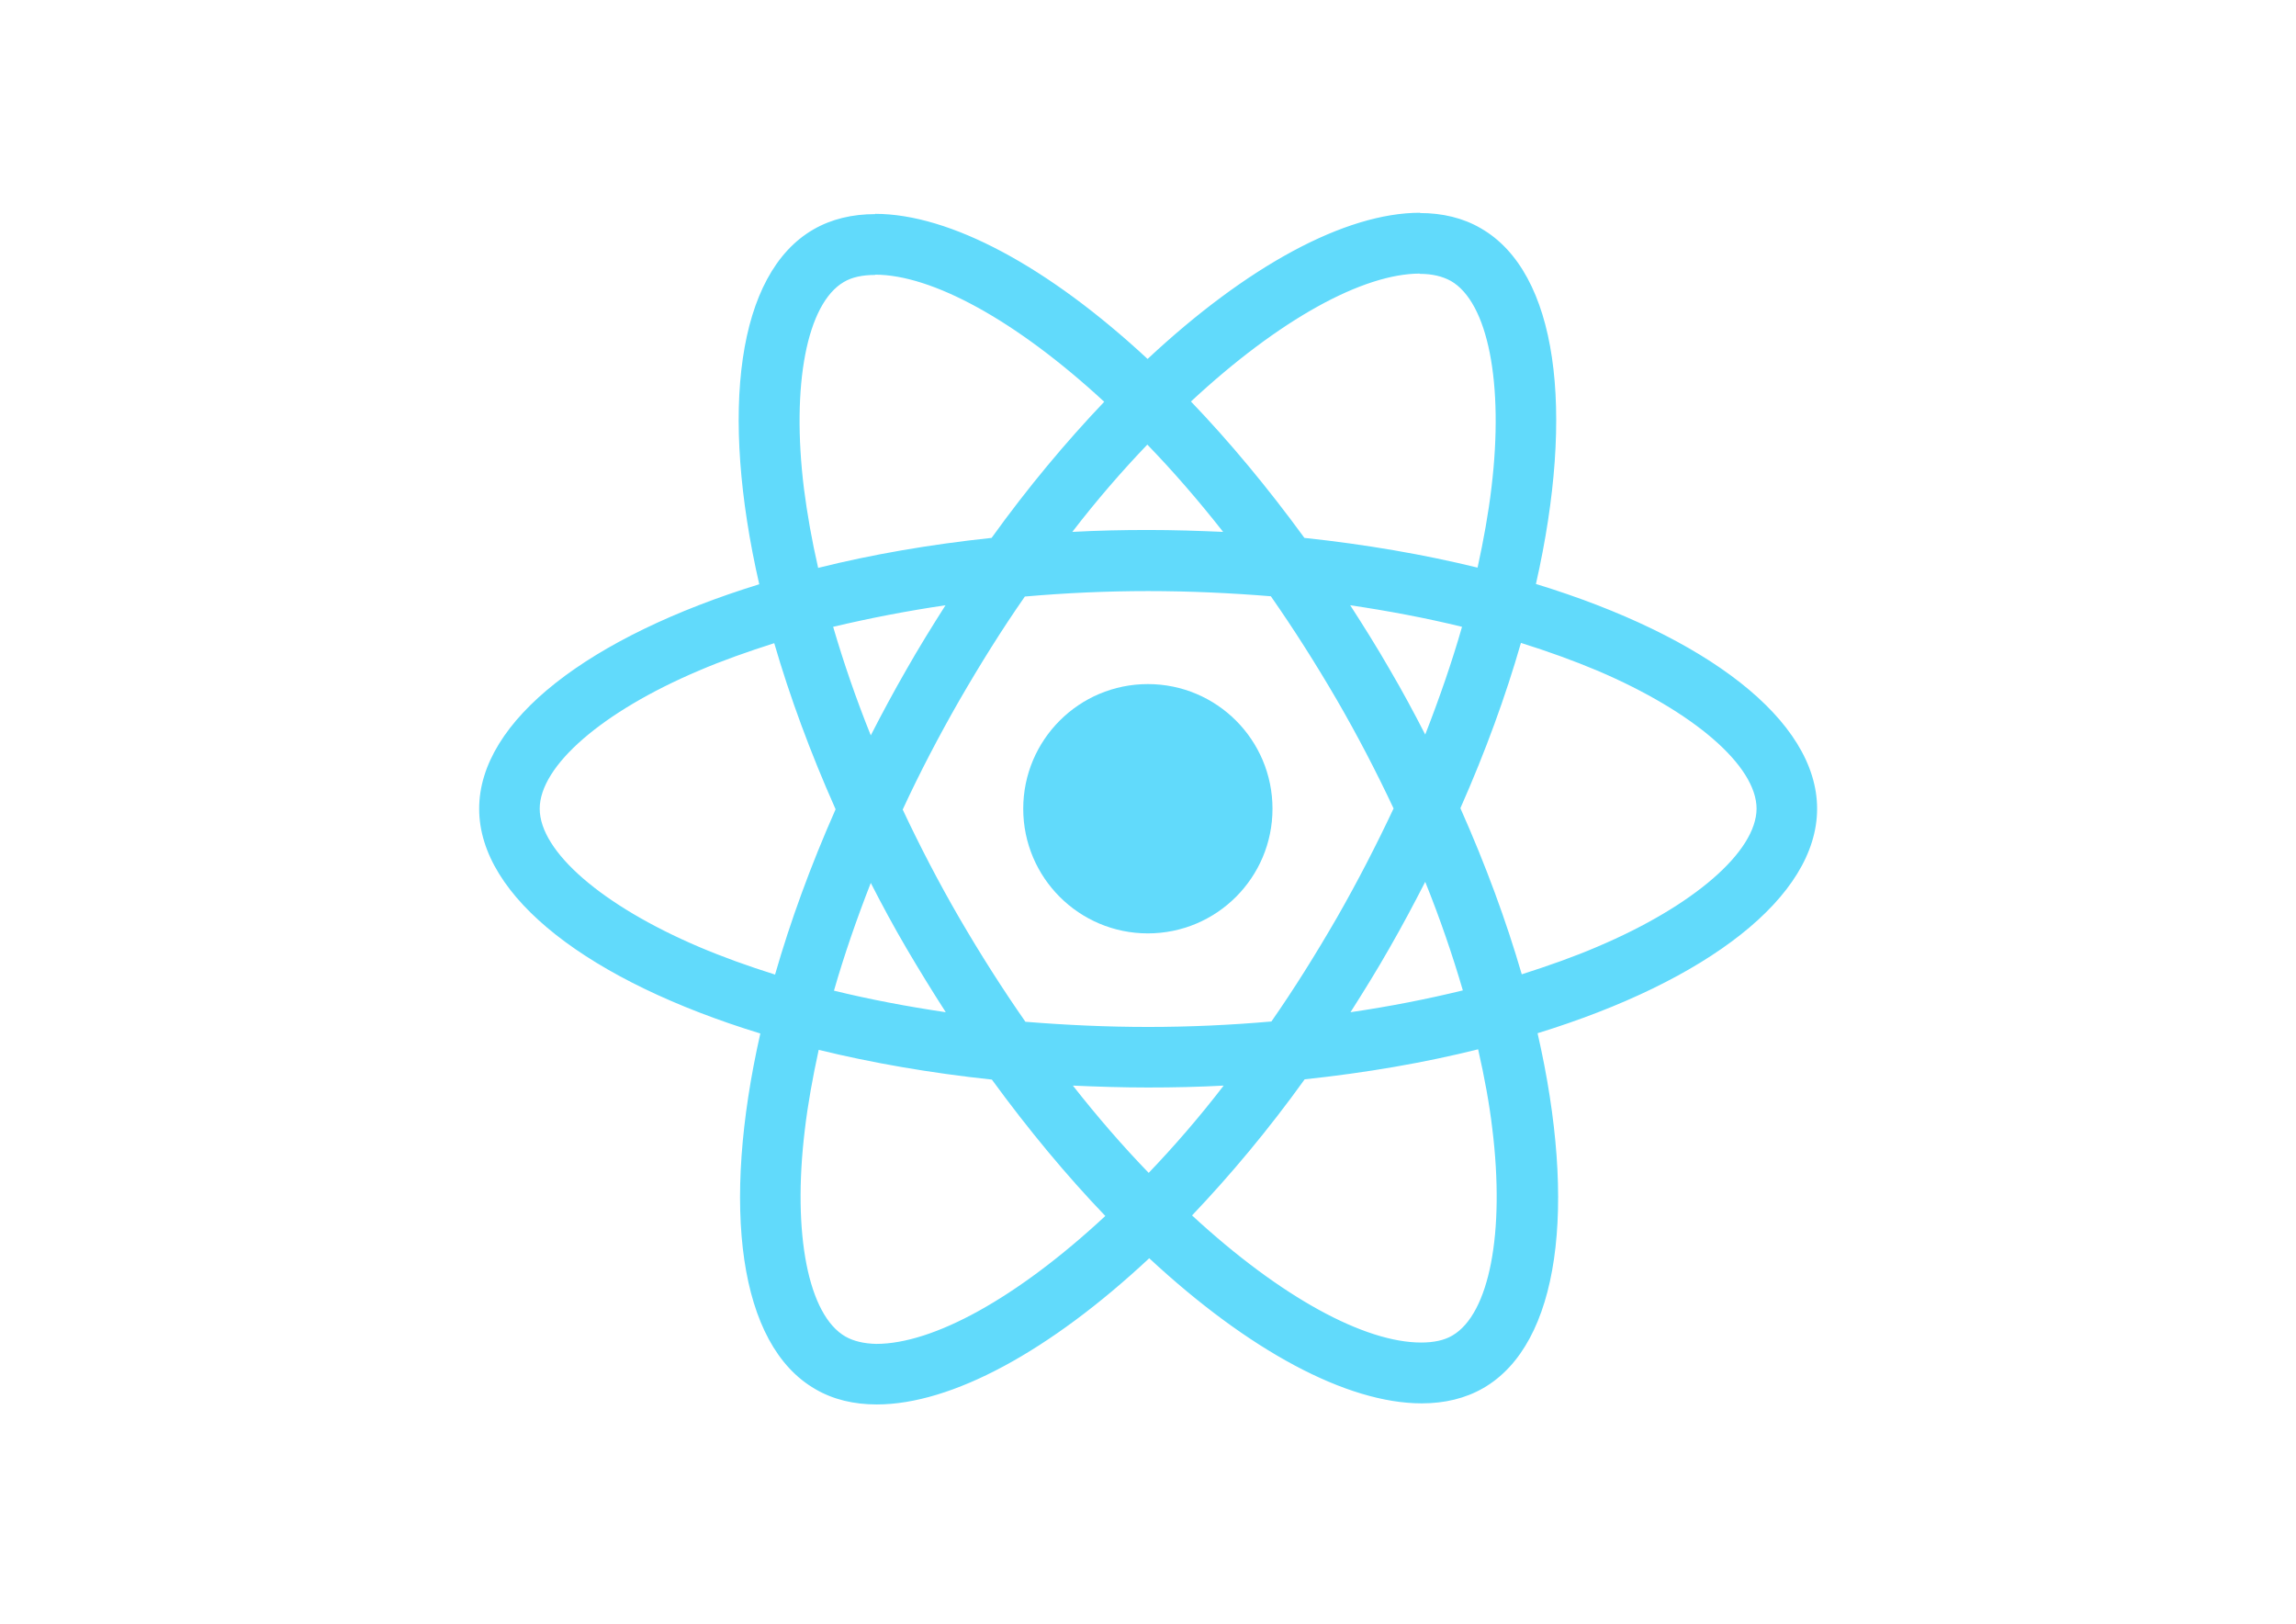
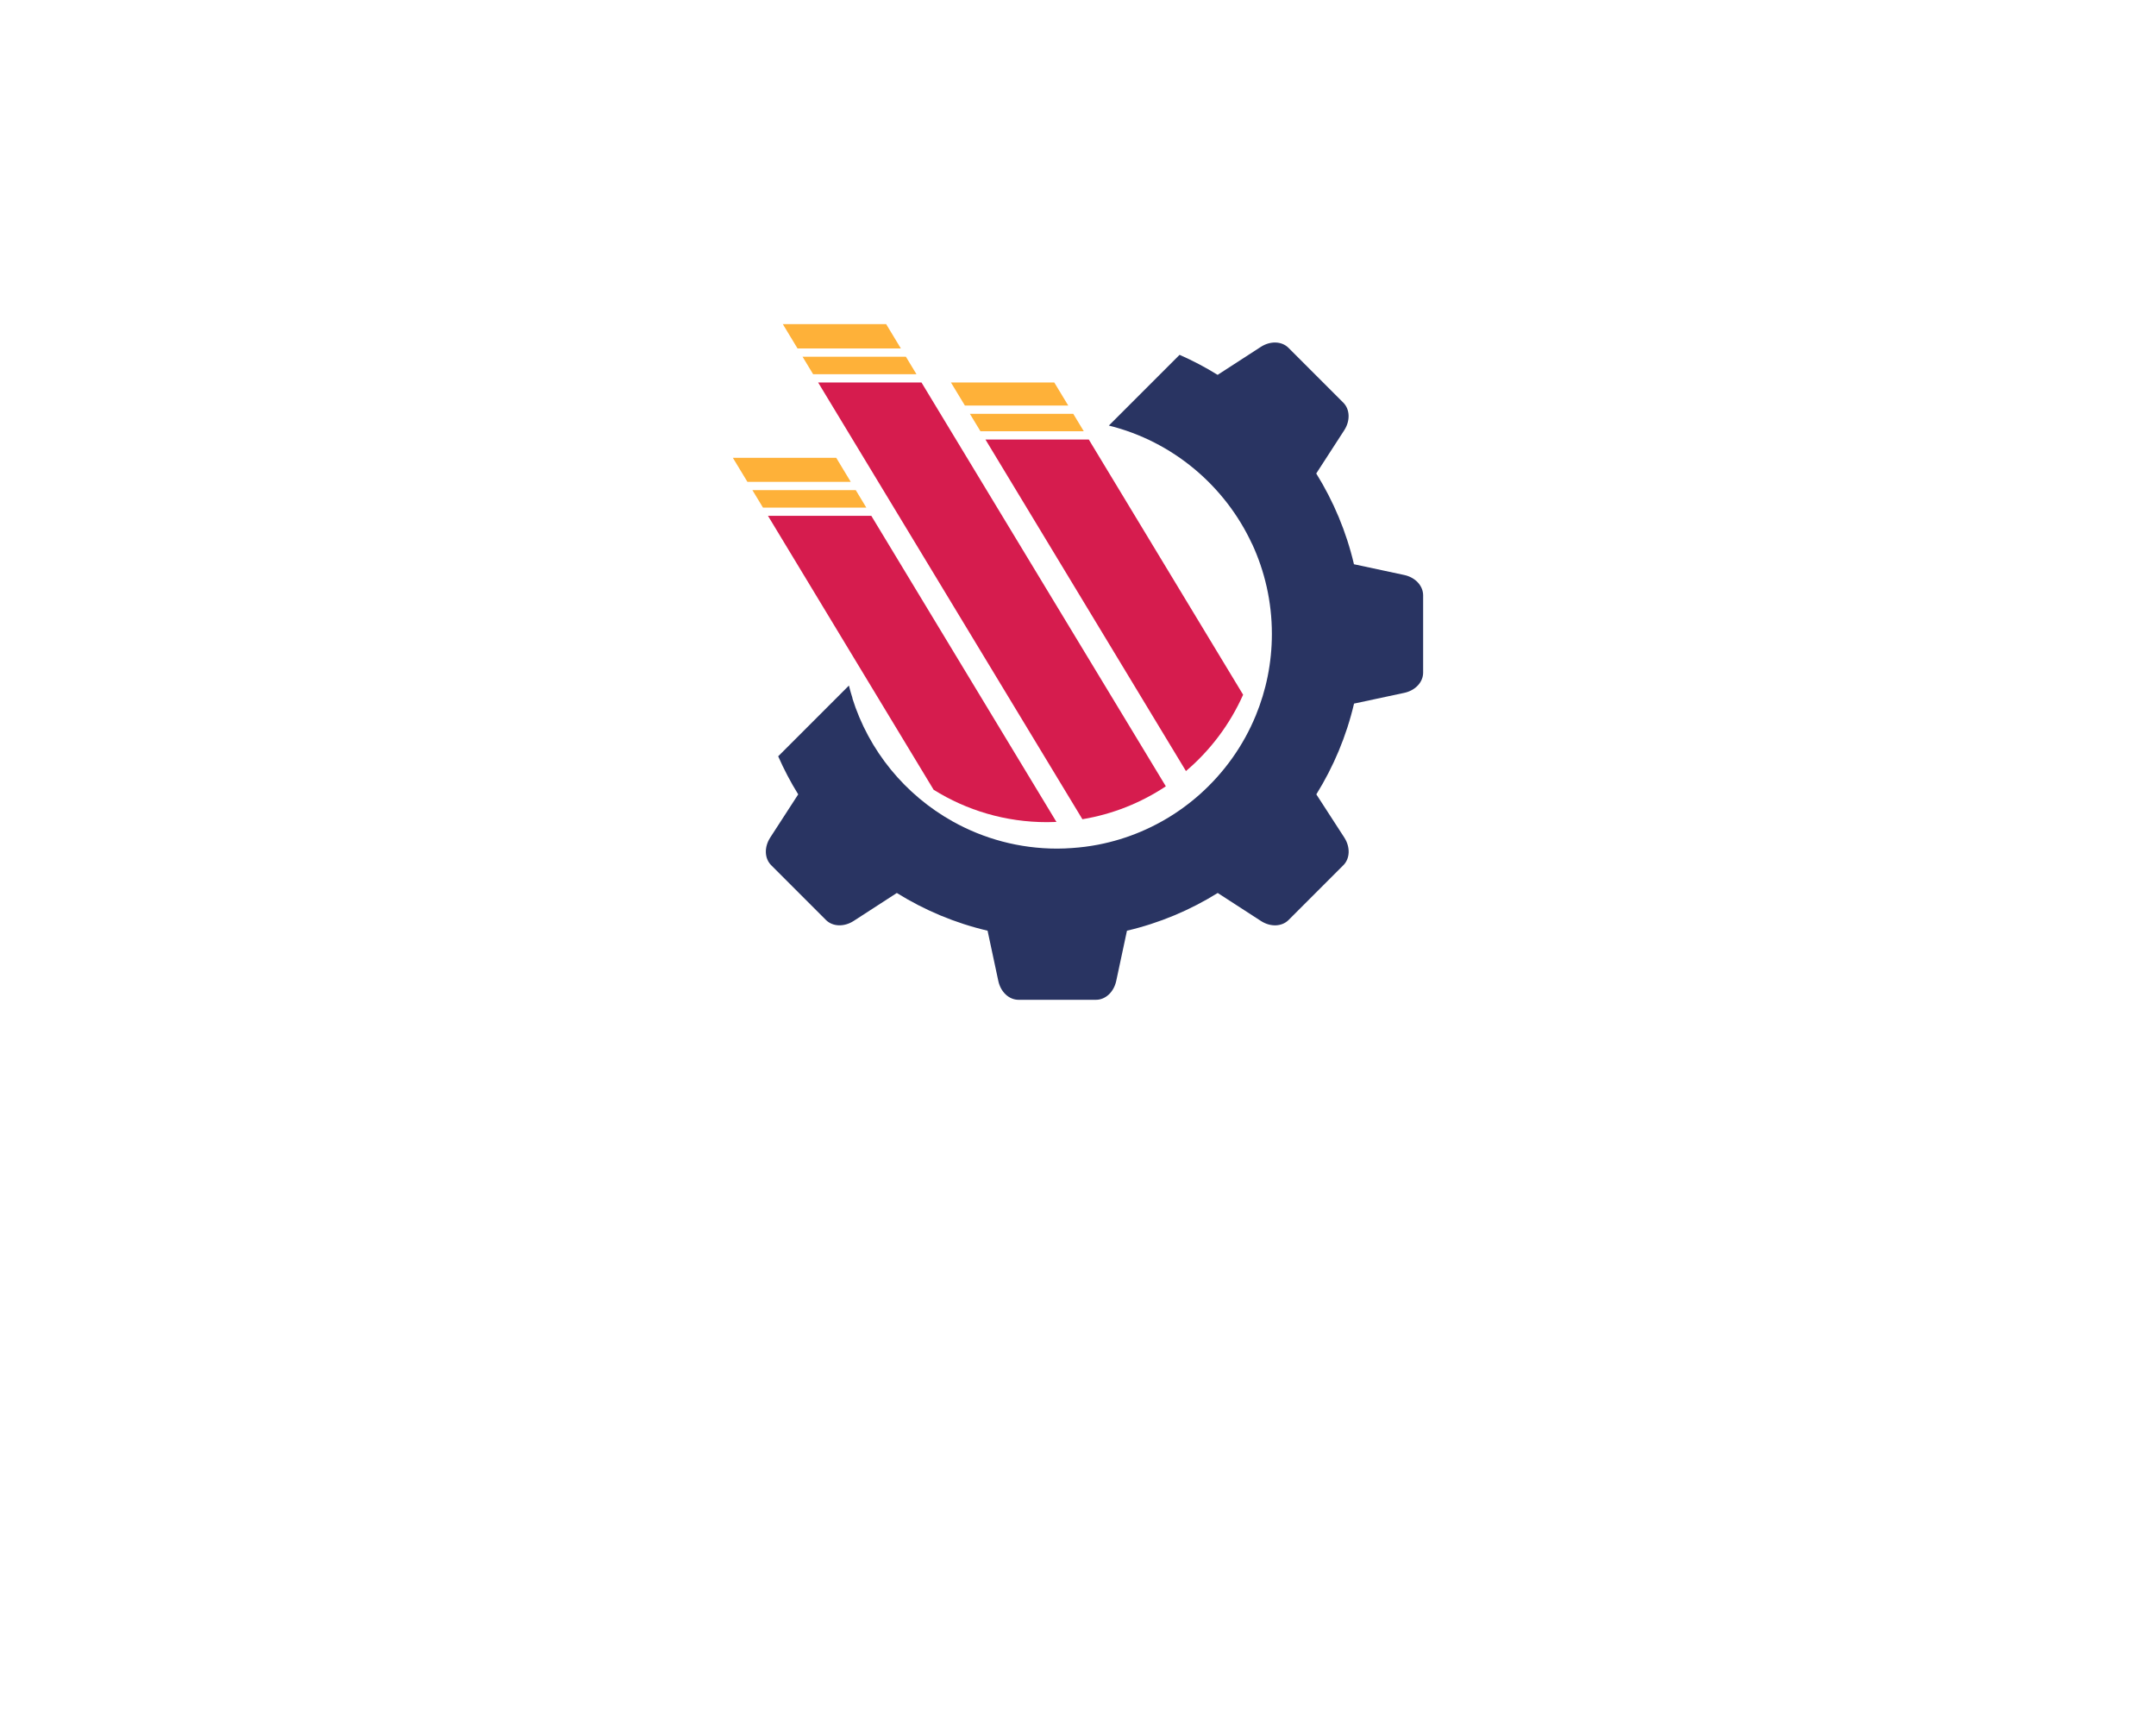
- <svg xmlns="http://www.w3.org/2000/svg" viewBox="0 0 841.9 595.3">
-   <g fill="#61DAFB">
-     <path d="M666.3 296.5c0-32.5-40.7-63.3-103.1-82.4 14.4-63.6 8-114.2-20.2-130.4-6.5-3.8-14.1-5.6-22.4-5.6v22.3c4.6 0 8.3.9 11.4 2.6 13.6 7.8 19.5 37.5 14.9 75.7-1.1 9.4-2.9 19.3-5.1 29.4-19.6-4.8-41-8.5-63.5-10.9-13.5-18.5-27.5-35.3-41.6-50 32.6-30.3 63.2-46.9 84-46.9V78c-27.5 0-63.5 19.6-99.9 53.6-36.4-33.8-72.4-53.2-99.9-53.2v22.3c20.7 0 51.4 16.5 84 46.6-14 14.7-28 31.4-41.3 49.9-22.6 2.4-44 6.1-63.6 11-2.3-10-4-19.7-5.2-29-4.7-38.2 1.1-67.9 14.6-75.8 3-1.8 6.9-2.6 11.5-2.6V78.5c-8.4 0-16 1.8-22.6 5.6-28.1 16.2-34.4 66.7-19.9 130.1-62.2 19.2-102.7 49.9-102.7 82.3 0 32.5 40.7 63.3 103.1 82.4-14.4 63.6-8 114.2 20.2 130.4 6.5 3.8 14.1 5.6 22.5 5.6 27.5 0 63.5-19.6 99.9-53.6 36.4 33.8 72.4 53.2 99.9 53.2 8.4 0 16-1.8 22.6-5.6 28.1-16.2 34.4-66.7 19.9-130.1 62-19.1 102.5-49.9 102.5-82.3zm-130.2-66.7c-3.7 12.9-8.3 26.2-13.5 39.5-4.1-8-8.4-16-13.1-24-4.6-8-9.5-15.8-14.4-23.4 14.2 2.1 27.9 4.7 41 7.9zm-45.8 106.5c-7.8 13.5-15.8 26.3-24.1 38.2-14.9 1.3-30 2-45.2 2-15.1 0-30.2-.7-45-1.9-8.3-11.9-16.4-24.6-24.2-38-7.6-13.1-14.5-26.4-20.8-39.8 6.2-13.4 13.2-26.8 20.7-39.9 7.8-13.5 15.8-26.3 24.1-38.2 14.9-1.3 30-2 45.2-2 15.1 0 30.2.7 45 1.9 8.3 11.9 16.4 24.6 24.2 38 7.6 13.1 14.5 26.4 20.8 39.8-6.3 13.4-13.2 26.8-20.7 39.9zm32.3-13c5.4 13.4 10 26.8 13.8 39.8-13.1 3.2-26.9 5.9-41.2 8 4.9-7.7 9.8-15.6 14.4-23.7 4.6-8 8.9-16.1 13-24.1zM421.2 430c-9.3-9.6-18.6-20.3-27.8-32 9 .4 18.2.7 27.5.7 9.4 0 18.7-.2 27.8-.7-9 11.7-18.3 22.4-27.5 32zm-74.4-58.9c-14.2-2.1-27.9-4.7-41-7.9 3.7-12.9 8.3-26.2 13.5-39.5 4.1 8 8.4 16 13.1 24 4.7 8 9.5 15.8 14.4 23.4zM420.7 163c9.3 9.6 18.6 20.3 27.8 32-9-.4-18.2-.7-27.5-.7-9.4 0-18.7.2-27.8.7 9-11.7 18.3-22.4 27.5-32zm-74 58.9c-4.9 7.7-9.8 15.6-14.4 23.7-4.6 8-8.9 16-13 24-5.4-13.4-10-26.8-13.8-39.8 13.1-3.1 26.9-5.8 41.2-7.9zm-90.5 125.2c-35.4-15.1-58.3-34.9-58.3-50.6 0-15.7 22.9-35.6 58.3-50.6 8.6-3.7 18-7 27.7-10.1 5.7 19.6 13.2 40 22.5 60.9-9.2 20.8-16.6 41.1-22.2 60.6-9.9-3.1-19.3-6.5-28-10.2zM310 490c-13.6-7.8-19.5-37.5-14.9-75.7 1.1-9.4 2.9-19.3 5.1-29.4 19.6 4.8 41 8.5 63.5 10.9 13.5 18.5 27.5 35.3 41.6 50-32.6 30.3-63.2 46.9-84 46.9-4.5-.1-8.3-1-11.3-2.7zm237.2-76.2c4.7 38.2-1.1 67.9-14.6 75.8-3 1.8-6.9 2.6-11.5 2.6-20.7 0-51.4-16.5-84-46.6 14-14.7 28-31.4 41.3-49.9 22.6-2.4 44-6.1 63.6-11 2.3 10.1 4.1 19.8 5.2 29.1zm38.5-66.7c-8.6 3.7-18 7-27.7 10.1-5.7-19.6-13.2-40-22.5-60.9 9.2-20.8 16.6-41.1 22.2-60.6 9.9 3.1 19.3 6.5 28.1 10.2 35.4 15.1 58.3 34.9 58.3 50.6-.1 15.7-23 35.6-58.4 50.6zM320.8 78.4z" />
-     <circle cx="420.9" cy="296.5" r="45.7" />
-     <path d="M520.5 78.1z" />
+ <svg xmlns="http://www.w3.org/2000/svg" version="1.1" width="1280" height="1024" viewBox="0 0 1280 1024" xml:space="preserve">
+   <g transform="matrix(1.921154 0 0 1.921154 640 392.9643)" id="logo-logo">
+     <g style="" paint-order="stroke">
+       <g transform="matrix(0.8704162 0 0 0.8704162 -21.14241 -82.80269)">
+         <polygon style="stroke: none; stroke-width: 1; stroke-dasharray: none; stroke-linecap: butt; stroke-dashoffset: 0; stroke-linejoin: miter; stroke-miterlimit: 4; fill: rgb(254,177,57); fill-rule: nonzero; opacity: 1;" paint-order="stroke" points="20.825,4.095 15.865,-4.095 -20.825,-4.095 -15.865,4.095 " />
+       </g>
+       <g transform="matrix(0.8704162 0 0 0.8704162 -15.81111 -73.98537)">
+         <polygon style="stroke: none; stroke-width: 1; stroke-dasharray: none; stroke-linecap: butt; stroke-dashoffset: 0; stroke-linejoin: miter; stroke-miterlimit: 4; fill: rgb(254,177,57); fill-rule: nonzero; opacity: 1;" paint-order="stroke" points="-16.47,3.095 20.22,3.095 16.48,-3.095 -20.22,-3.095 " />
+       </g>
+       <g transform="matrix(0.8704162 0 0 0.8704162 11.21531 -17.51277)">
+         <path style="stroke: none; stroke-width: 1; stroke-dasharray: none; stroke-linecap: butt; stroke-dashoffset: 0; stroke-linejoin: miter; stroke-miterlimit: 4; fill: rgb(214,28,78); fill-rule: nonzero; opacity: 1;" paint-order="stroke" transform=" translate(-262.9, -229.885)" d="M 288.34 288.73 C 296.99 281.38 303.96 272.13 308.64 261.63 L 253.85 171.04 L 217.16 171.04 L 288.34 288.73 z" stroke-linecap="round" />
+       </g>
+       <g transform="matrix(0.8704162 0 0 0.8704162 -67.52253 -91.62436)">
+         <polygon style="stroke: none; stroke-width: 1; stroke-dasharray: none; stroke-linecap: butt; stroke-dashoffset: 0; stroke-linejoin: miter; stroke-miterlimit: 4; fill: rgb(254,177,57); fill-rule: nonzero; opacity: 1;" paint-order="stroke" points="-16.47,3.1 20.22,3.1 16.47,-3.1 -20.22,-3.1 " />
+       </g>
+       <g transform="matrix(0.8704162 0 0 0.8704162 -72.97569 -100.6288)">
+         <polygon style="stroke: none; stroke-width: 1; stroke-dasharray: none; stroke-linecap: butt; stroke-dashoffset: 0; stroke-linejoin: miter; stroke-miterlimit: 4; fill: rgb(254,177,57); fill-rule: nonzero; opacity: 1;" paint-order="stroke" points="20.955,4.315 15.735,-4.315 -20.955,-4.315 -15.735,4.315 " />
+       </g>
+       <g transform="matrix(0.8704162 0 0 0.8704162 -26.58251 -18.88803)">
+         <path style="stroke: none; stroke-width: 1; stroke-dasharray: none; stroke-linecap: butt; stroke-dashoffset: 0; stroke-linejoin: miter; stroke-miterlimit: 4; fill: rgb(214,28,78); fill-rule: nonzero; opacity: 1;" paint-order="stroke" transform=" translate(-219.475, -228.305)" d="M 251.58 305.83 C 262.39 304.03 272.43 299.97 281.2 294.14 L 194.44 150.78 L 157.75 150.78 L 251.58 305.83 z" stroke-linecap="round" />
+       </g>
+       <g transform="matrix(0.8704162 0 0 0.8704162 -88.43863 -59.36673)">
+         <polygon style="stroke: none; stroke-width: 1; stroke-dasharray: none; stroke-linecap: butt; stroke-dashoffset: 0; stroke-linejoin: miter; stroke-miterlimit: 4; fill: rgb(254,177,57); fill-rule: nonzero; opacity: 1;" paint-order="stroke" points="15.77,-4.27 -20.93,-4.27 -15.76,4.27 20.93,4.27 " />
+       </g>
+       <g transform="matrix(0.8704162 0 0 0.8704162 -83.01594 -50.3971)">
+         <polygon style="stroke: none; stroke-width: 1; stroke-dasharray: none; stroke-linecap: butt; stroke-dashoffset: 0; stroke-linejoin: miter; stroke-miterlimit: 4; fill: rgb(254,177,57); fill-rule: nonzero; opacity: 1;" paint-order="stroke" points="16.48,-3.095 -20.22,-3.095 -16.47,3.095 20.22,3.095 " />
+       </g>
+       <g transform="matrix(0.8704162 0 0 0.8704162 -51.23269 2.171688)">
+         <path style="stroke: none; stroke-width: 1; stroke-dasharray: none; stroke-linecap: butt; stroke-dashoffset: 0; stroke-linejoin: miter; stroke-miterlimit: 4; fill: rgb(214,28,78); fill-rule: nonzero; opacity: 1;" paint-order="stroke" transform=" translate(-191.155, -252.5)" d="M 198.76 295.37 C 210.44 302.66 224.23 306.87 239.01 306.87 C 240.13 306.87 241.25 306.83 242.36 306.79 L 176.64 198.13 L 139.95 198.13 L 198.76 295.37 z" stroke-linecap="round" />
+       </g>
+       <g transform="matrix(0.8704162 0 0 0.8704162 5.09642 2.836593)">
+         <path style="stroke: none; stroke-width: 1; stroke-dasharray: none; stroke-linecap: butt; stroke-dashoffset: 0; stroke-linejoin: miter; stroke-miterlimit: 4; fill: rgb(41,52,98); fill-rule: nonzero; opacity: 1;" paint-order="stroke" transform=" translate(-255.8702, -253.2639)" d="M 365.81 219.12 L 347.99 215.31 C 345.28 203.75 340.7 192.9 334.6 183.09 L 344.53 167.76 C 346.73 164.37 346.59 160.33 344.19 157.93 L 324.75 138.49 C 322.36 136.1 318.31 135.96 314.92 138.15 L 299.59 148.08 C 295.28 145.4 290.76 143.03 286.08 140.97 L 260.97 166.08 C 283.58 171.69 302.23 187.42 311.83 208.16 C 311.81 208.1 311.8 208.05 311.78 207.99 C 316.3 217.73 318.85 228.59 318.85 240.04 C 318.85 250.31 316.81 260.1 313.12 269.04 C 308.69 279.8 301.86 289.32 293.31 296.95 C 291.08 298.94 288.72 300.8 286.27 302.52 C 277.66 308.54 267.76 312.83 257.06 314.88 C 254.09 315.45 251.05 315.84 247.96 316.05 C 246.2 316.17 244.43 316.26 242.64 316.26 C 229.18 316.26 216.54 312.76 205.56 306.63 C 188.65 297.2 175.7 281.52 169.85 262.71 C 169.9 262.82 169.96 262.93 170.01 263.04 C 169.52 261.51 169.07 259.96 168.68 258.38 L 143.57 283.49 C 145.63 288.17 148 292.69 150.68 297 L 140.75 312.33 C 138.55 315.72 138.69 319.76 141.09 322.16 L 160.53 341.6 C 162.92 343.99 166.97 344.13 170.36 341.94 L 185.69 332.01 C 195.5 338.11 206.35 342.69 217.91 345.4 L 221.72 363.22 C 222.56 367.17 225.52 369.93 228.91 369.93 L 256.4 369.93 C 259.79 369.93 262.74 367.17 263.59 363.22 L 267.4 345.4 C 278.96 342.69 289.81 338.11 299.62 332.01 L 314.95 341.94 C 318.34 344.14 322.38 344 324.78 341.6 L 344.22 322.16 C 346.61 319.77 346.75 315.72 344.56 312.33 L 334.63 297 C 340.73 287.19 345.31 276.34 348.02 264.78 L 365.84 260.97 C 369.79 260.13 372.55 257.17 372.55 253.78 L 372.55 226.3 C 372.52 222.92 369.76 219.96 365.81 219.12 z" stroke-linecap="round" />
+       </g>
+     </g>
  </g>
</svg>
